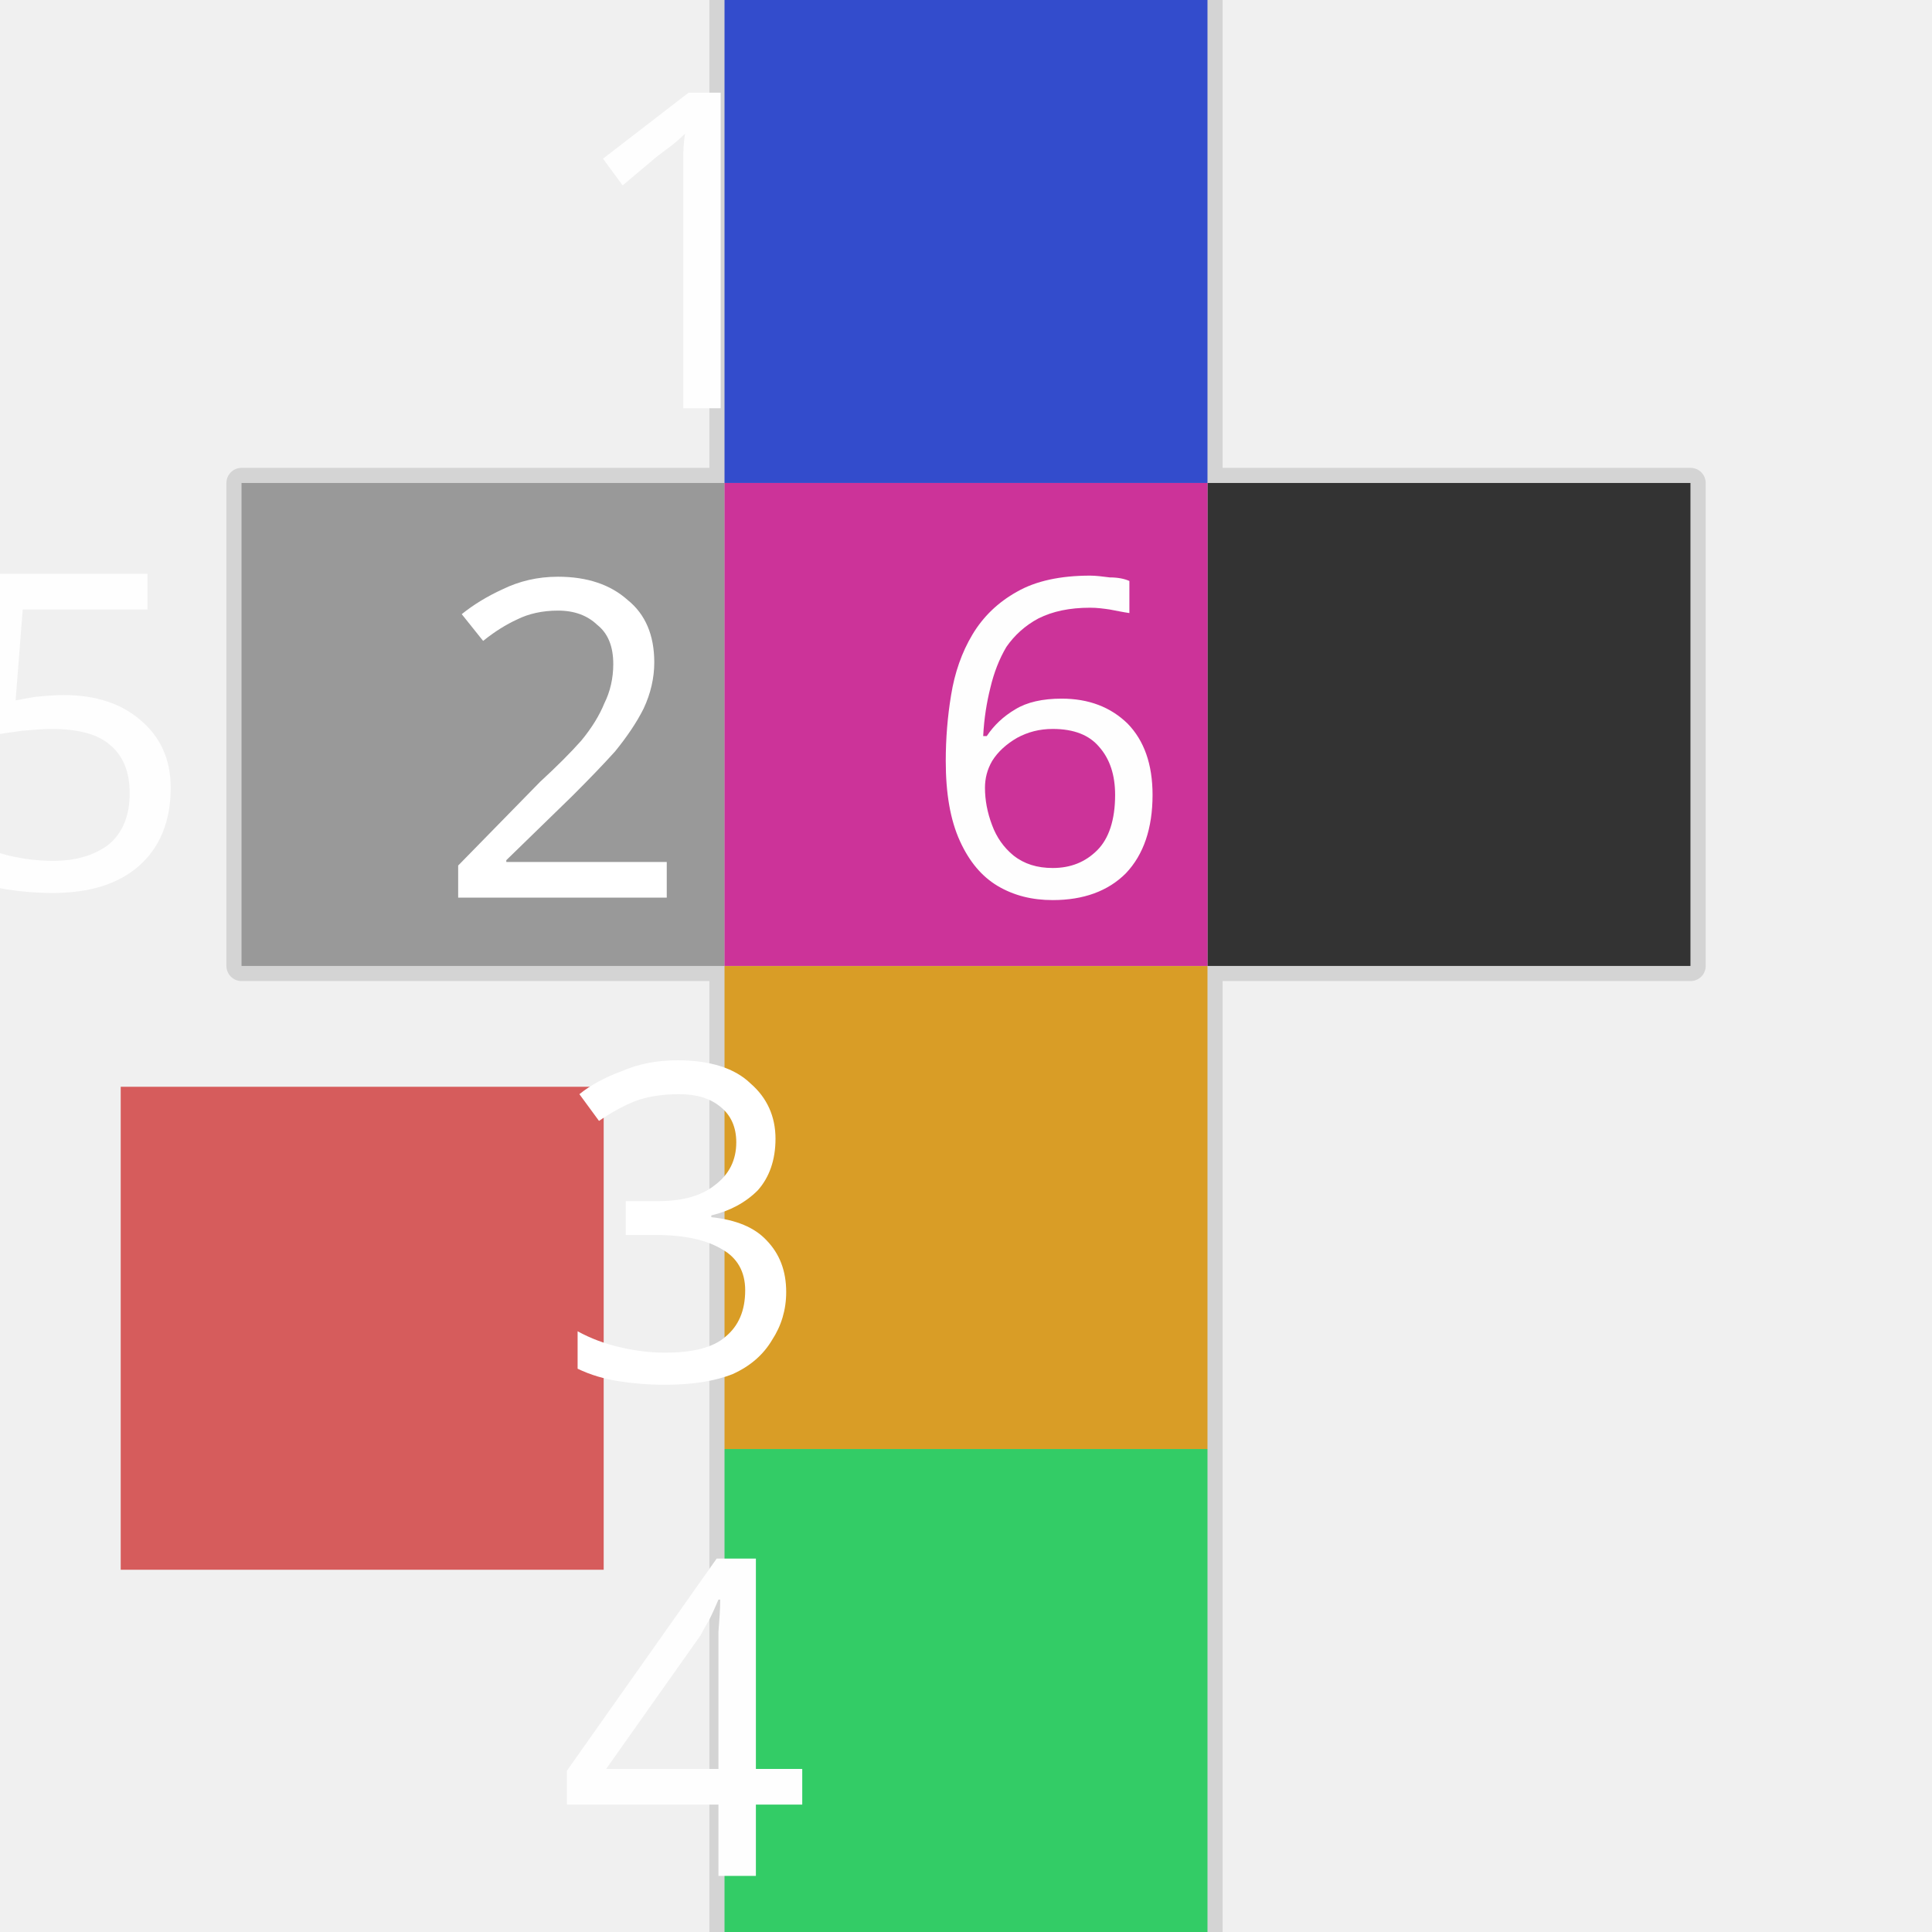
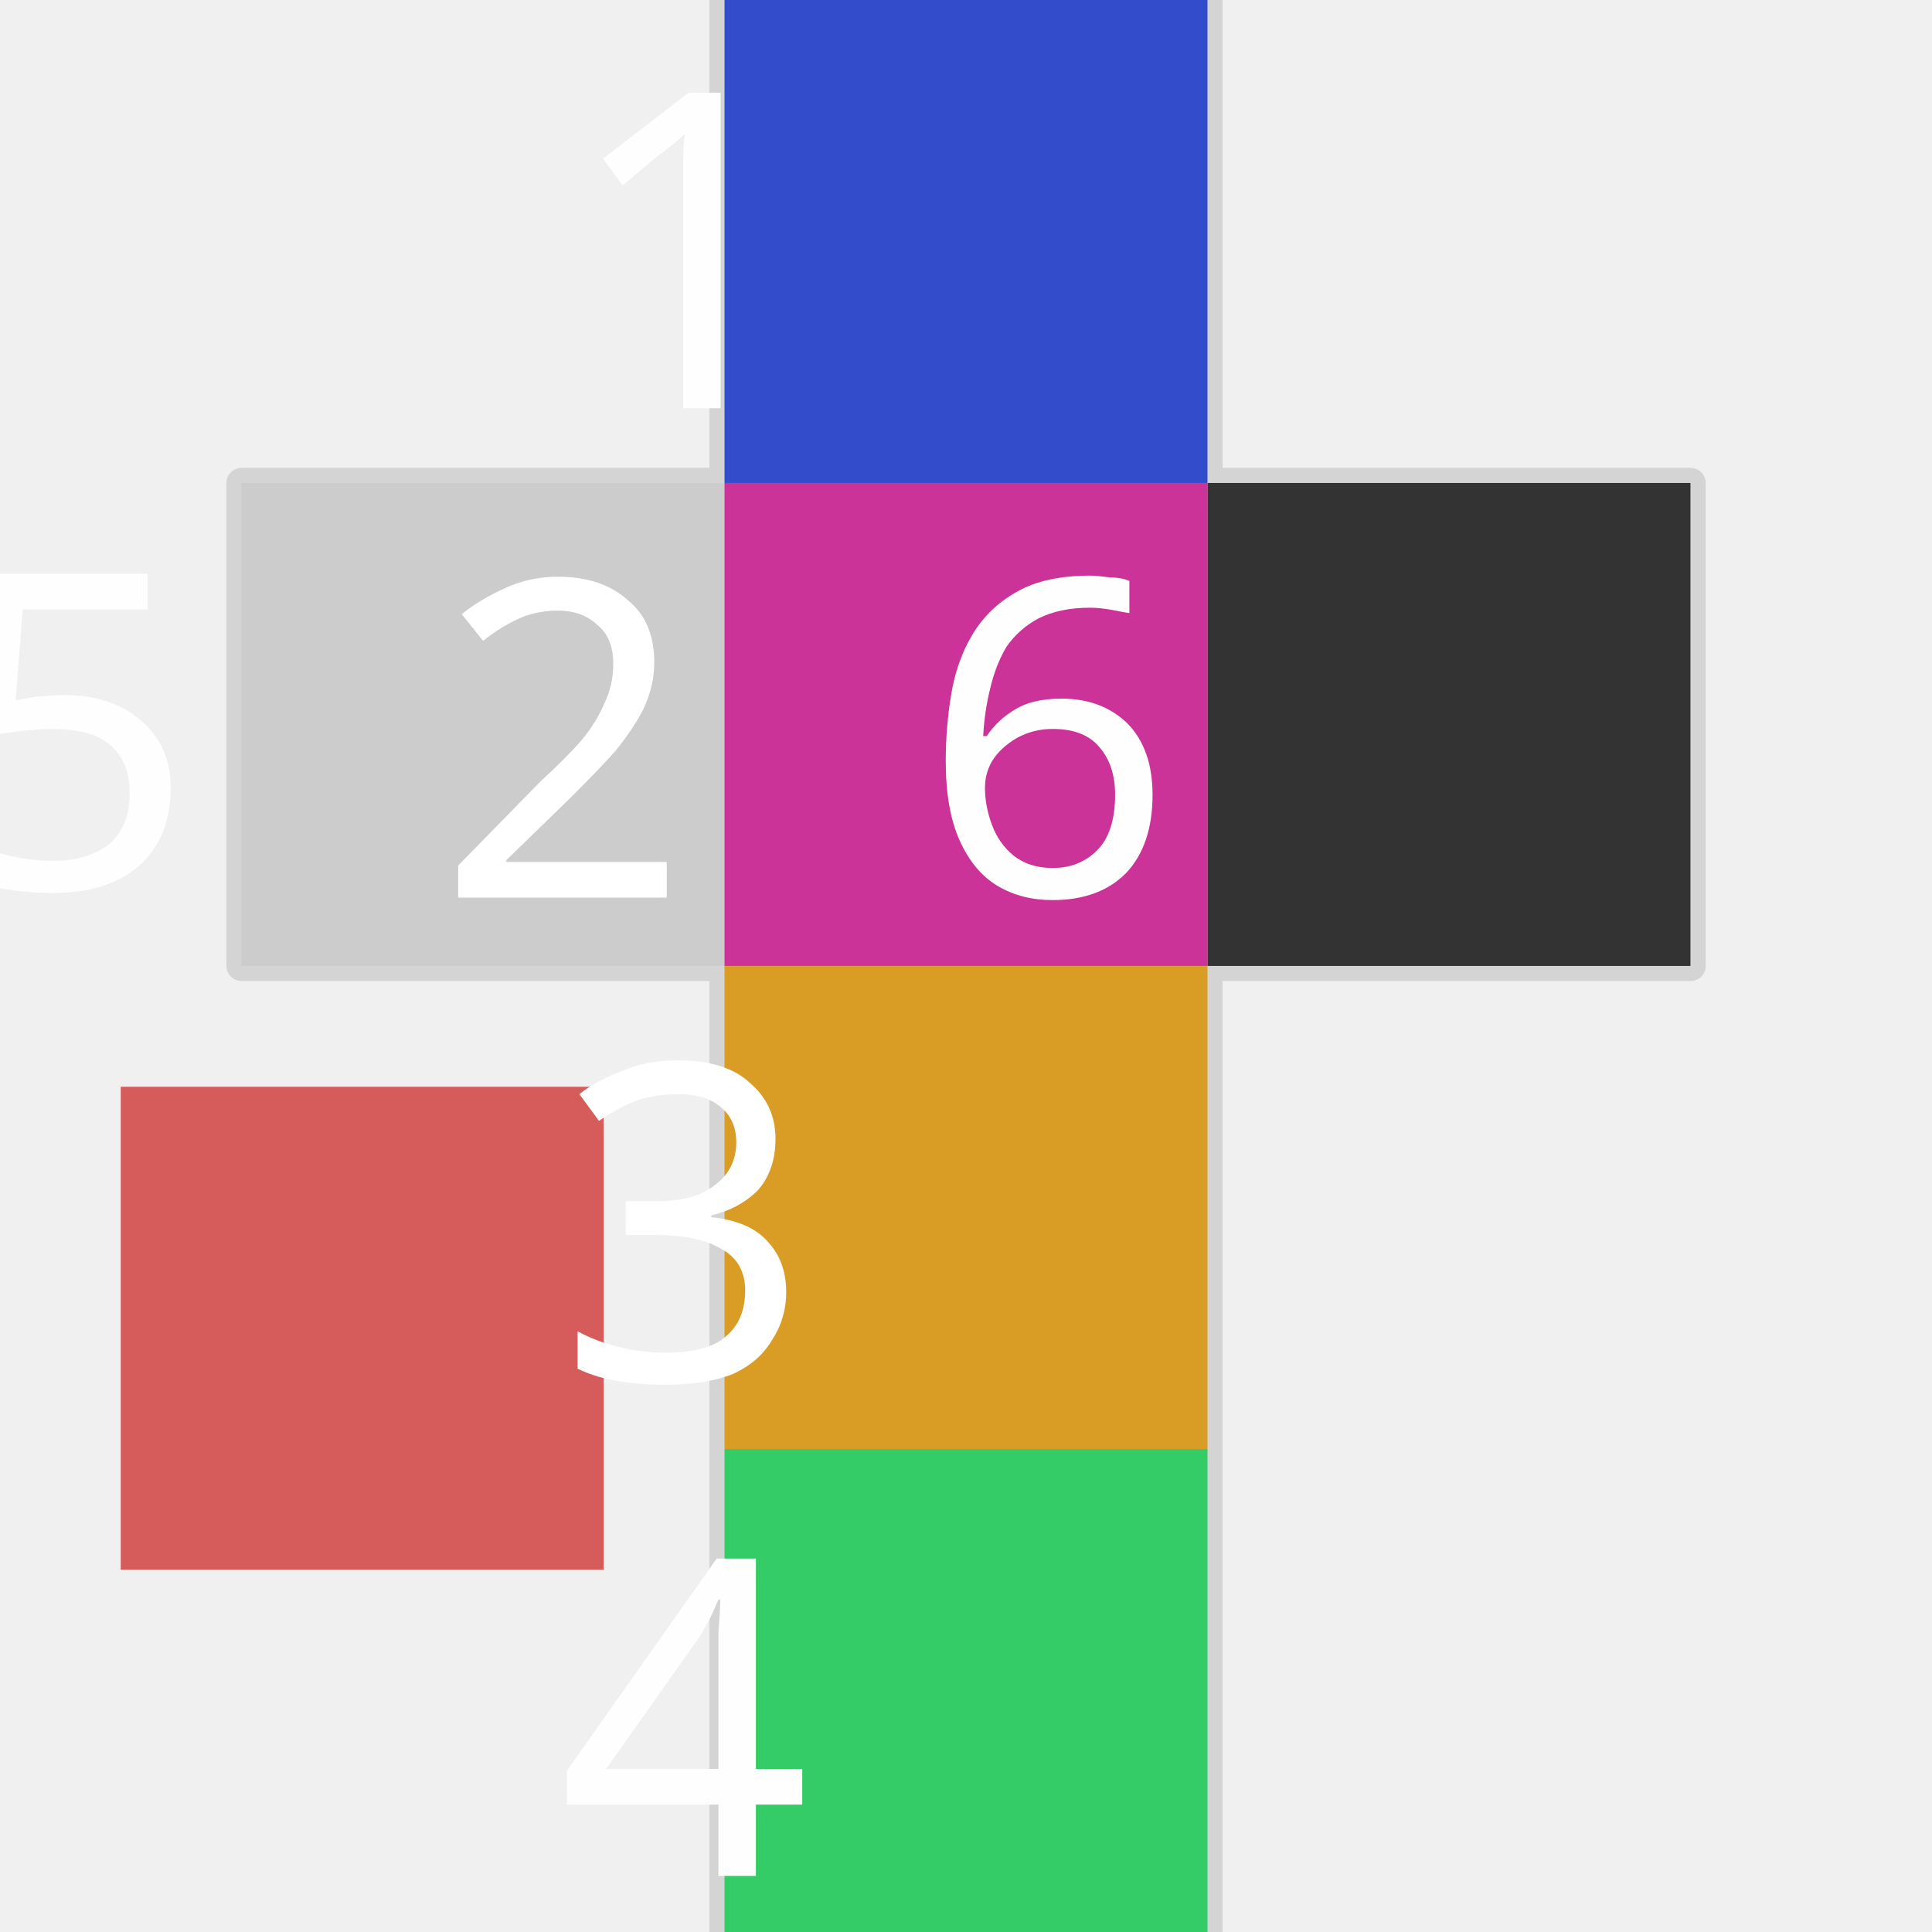
<svg xmlns="http://www.w3.org/2000/svg" width="64" height="64" viewBox="0 0 16.933 16.933" version="1.1" id="svg8">
  <defs id="defs2" />
  <g id="layer1" style="display:inline;opacity:0.25">
    <rect style="opacity:0.997;fill:#808080;fill-opacity:0.5;stroke:#808080;stroke-width:0.265;stroke-linecap:round;stroke-linejoin:round;stop-color:#000000" id="rect835" width="4.233" height="16.933" x="6.35" y="0" ry="0" />
    <rect style="opacity:0.997;fill:#808080;fill-opacity:0.5;stroke:#808080;stroke-width:0.265;stroke-linecap:round;stroke-linejoin:round;stop-color:#000000" id="rect837" width="12.7" height="4.233" x="2.117" y="4.233" />
  </g>
  <g id="layer2" style="display:inline;opacity:1">
    <rect style="opacity:1;fill:#333333;fill-opacity:1;stroke:#808080;stroke-width:0;stroke-linecap:round;stroke-linejoin:round;stroke-miterlimit:4;stroke-dasharray:none;stop-color:#000000" id="rect913" width="4.233" height="4.233" x="10.583" y="4.233" />
    <rect style="opacity:1;fill:#334ccc;fill-opacity:1;stroke:#808080;stroke-width:0;stroke-linecap:round;stroke-linejoin:round;stroke-miterlimit:4;stroke-dasharray:none;stop-color:#000000" id="rect915" width="4.233" height="4.233" x="6.35" y="0" />
-     <rect style="opacity:1;fill:#999999;fill-opacity:1;stroke:#808080;stroke-width:0;stroke-linecap:round;stroke-linejoin:round;stroke-miterlimit:4;stroke-dasharray:none;stop-color:#000000" id="rect917" width="4.233" height="4.233" x="2.117" y="4.233" />
+     <rect style="opacity:1;fill:#cccccc;fill-opacity:1;stroke:#808080;stroke-width:0;stroke-linecap:round;stroke-linejoin:round;stroke-miterlimit:4;stroke-dasharray:none;stop-color:#000000" id="rect917" width="4.233" height="4.233" x="2.117" y="4.233" />
    <rect style="opacity:1;fill:#cc3399;fill-opacity:1;stroke:#808080;stroke-width:0;stroke-linecap:round;stroke-linejoin:round;stroke-miterlimit:4;stroke-dasharray:none;stop-color:#000000" id="rect853" width="4.233" height="4.233" x="6.35" y="4.233" />
    <rect style="opacity:1;fill:#d99d26;fill-opacity:1;stroke:#808080;stroke-width:0;stroke-linecap:round;stroke-linejoin:round;stroke-miterlimit:4;stroke-dasharray:none;stop-color:#000000" id="rect855" width="4.233" height="4.233" x="6.35" y="8.467" />
    <rect style="opacity:1;fill:#33cc66;fill-opacity:1;stroke:#808080;stroke-width:0;stroke-linecap:round;stroke-linejoin:round;stroke-miterlimit:4;stroke-dasharray:none;stop-color:#000000" id="rect857" width="4.233" height="4.233" x="6.35" y="12.7" />
    <rect style="opacity:1;fill:#d65c5c;fill-opacity:1;stroke:#808080;stroke-width:0;stroke-linecap:round;stroke-linejoin:round;stroke-miterlimit:4;stroke-dasharray:none;stop-color:#000000" id="rect863" width="4.233" height="4.233" x="1.058" y="9.525" />
  </g>
  <g id="layer3">
    <text xml:space="preserve" style="font-size:3.881px;line-height:1.25;font-family:'BIZ UDPGothic';-inkscape-font-specification:'BIZ UDPGothic';text-align:center;letter-spacing:0px;word-spacing:0px;text-anchor:middle;fill:#fefefe;fill-opacity:1;stroke-width:0.265" x="8.573" y="3.577" id="text883">
      <tspan id="tspan881" x="8.573" y="3.577" style="fill:#fefefe;fill-opacity:1;stroke-width:0.265">1</tspan>
    </text>
    <text xml:space="preserve" style="font-size:3.881px;line-height:1.25;font-family:'BIZ UDPGothic';-inkscape-font-specification:'BIZ UDPGothic';text-align:center;letter-spacing:0px;word-spacing:0px;text-anchor:middle;fill:#ffffff;fill-opacity:1;stroke-width:0.265" x="8.47" y="7.866" id="text887">
      <tspan id="tspan885" x="8.47" y="7.866" style="fill:#ffffff;fill-opacity:1;stroke-width:0.265">2</tspan>
      <tspan x="8.47" y="12.716" style="fill:#ffffff;fill-opacity:1;stroke-width:0.265" id="tspan889" />
    </text>
    <text xml:space="preserve" style="font-size:3.881px;line-height:1.25;font-family:'BIZ UDPGothic';-inkscape-font-specification:'BIZ UDPGothic';text-align:center;letter-spacing:0px;word-spacing:0px;text-anchor:middle;fill:#ffffff;fill-opacity:1;stroke-width:0.265" x="8.522" y="12.107" id="text893">
      <tspan id="tspan891" x="8.522" y="12.107" style="fill:#ffffff;fill-opacity:1;stroke-width:0.265">3</tspan>
    </text>
    <text xml:space="preserve" style="font-size:3.881px;line-height:1.25;font-family:'BIZ UDPGothic';-inkscape-font-specification:'BIZ UDPGothic';text-align:center;letter-spacing:0px;word-spacing:0px;text-anchor:middle;fill:#fefefe;fill-opacity:1;stroke-width:0.265" x="8.523" y="16.443" id="text897">
      <tspan id="tspan895" x="8.523" y="16.443" style="fill:#fefefe;fill-opacity:1;stroke-width:0.265">4</tspan>
    </text>
    <g id="g911" transform="translate(0,-4.286952)">
      <text xml:space="preserve" style="font-size:3.881px;line-height:1.25;font-family:'BIZ UDPGothic';-inkscape-font-specification:'BIZ UDPGothic';text-align:center;letter-spacing:0px;word-spacing:0px;text-anchor:middle;fill:#fefefe;fill-opacity:1;stroke-width:0.265" x="4.136" y="12.081" id="text901">
        <tspan id="tspan899" x="4.136" y="12.081" style="fill:#fefefe;fill-opacity:1;stroke-width:0.265">5</tspan>
      </text>
      <text xml:space="preserve" style="font-size:3.881px;line-height:1.25;font-family:'BIZ UDPGothic';-inkscape-font-specification:'BIZ UDPGothic';text-align:center;letter-spacing:0px;word-spacing:0px;text-anchor:middle;fill:#fefefe;fill-opacity:1;stroke-width:0.265" x="12.711" y="12.144" id="text905">
        <tspan id="tspan903" x="12.711" y="12.144" style="fill:#fefefe;fill-opacity:1;stroke-width:0.265">6</tspan>
      </text>
    </g>
  </g>
</svg>
